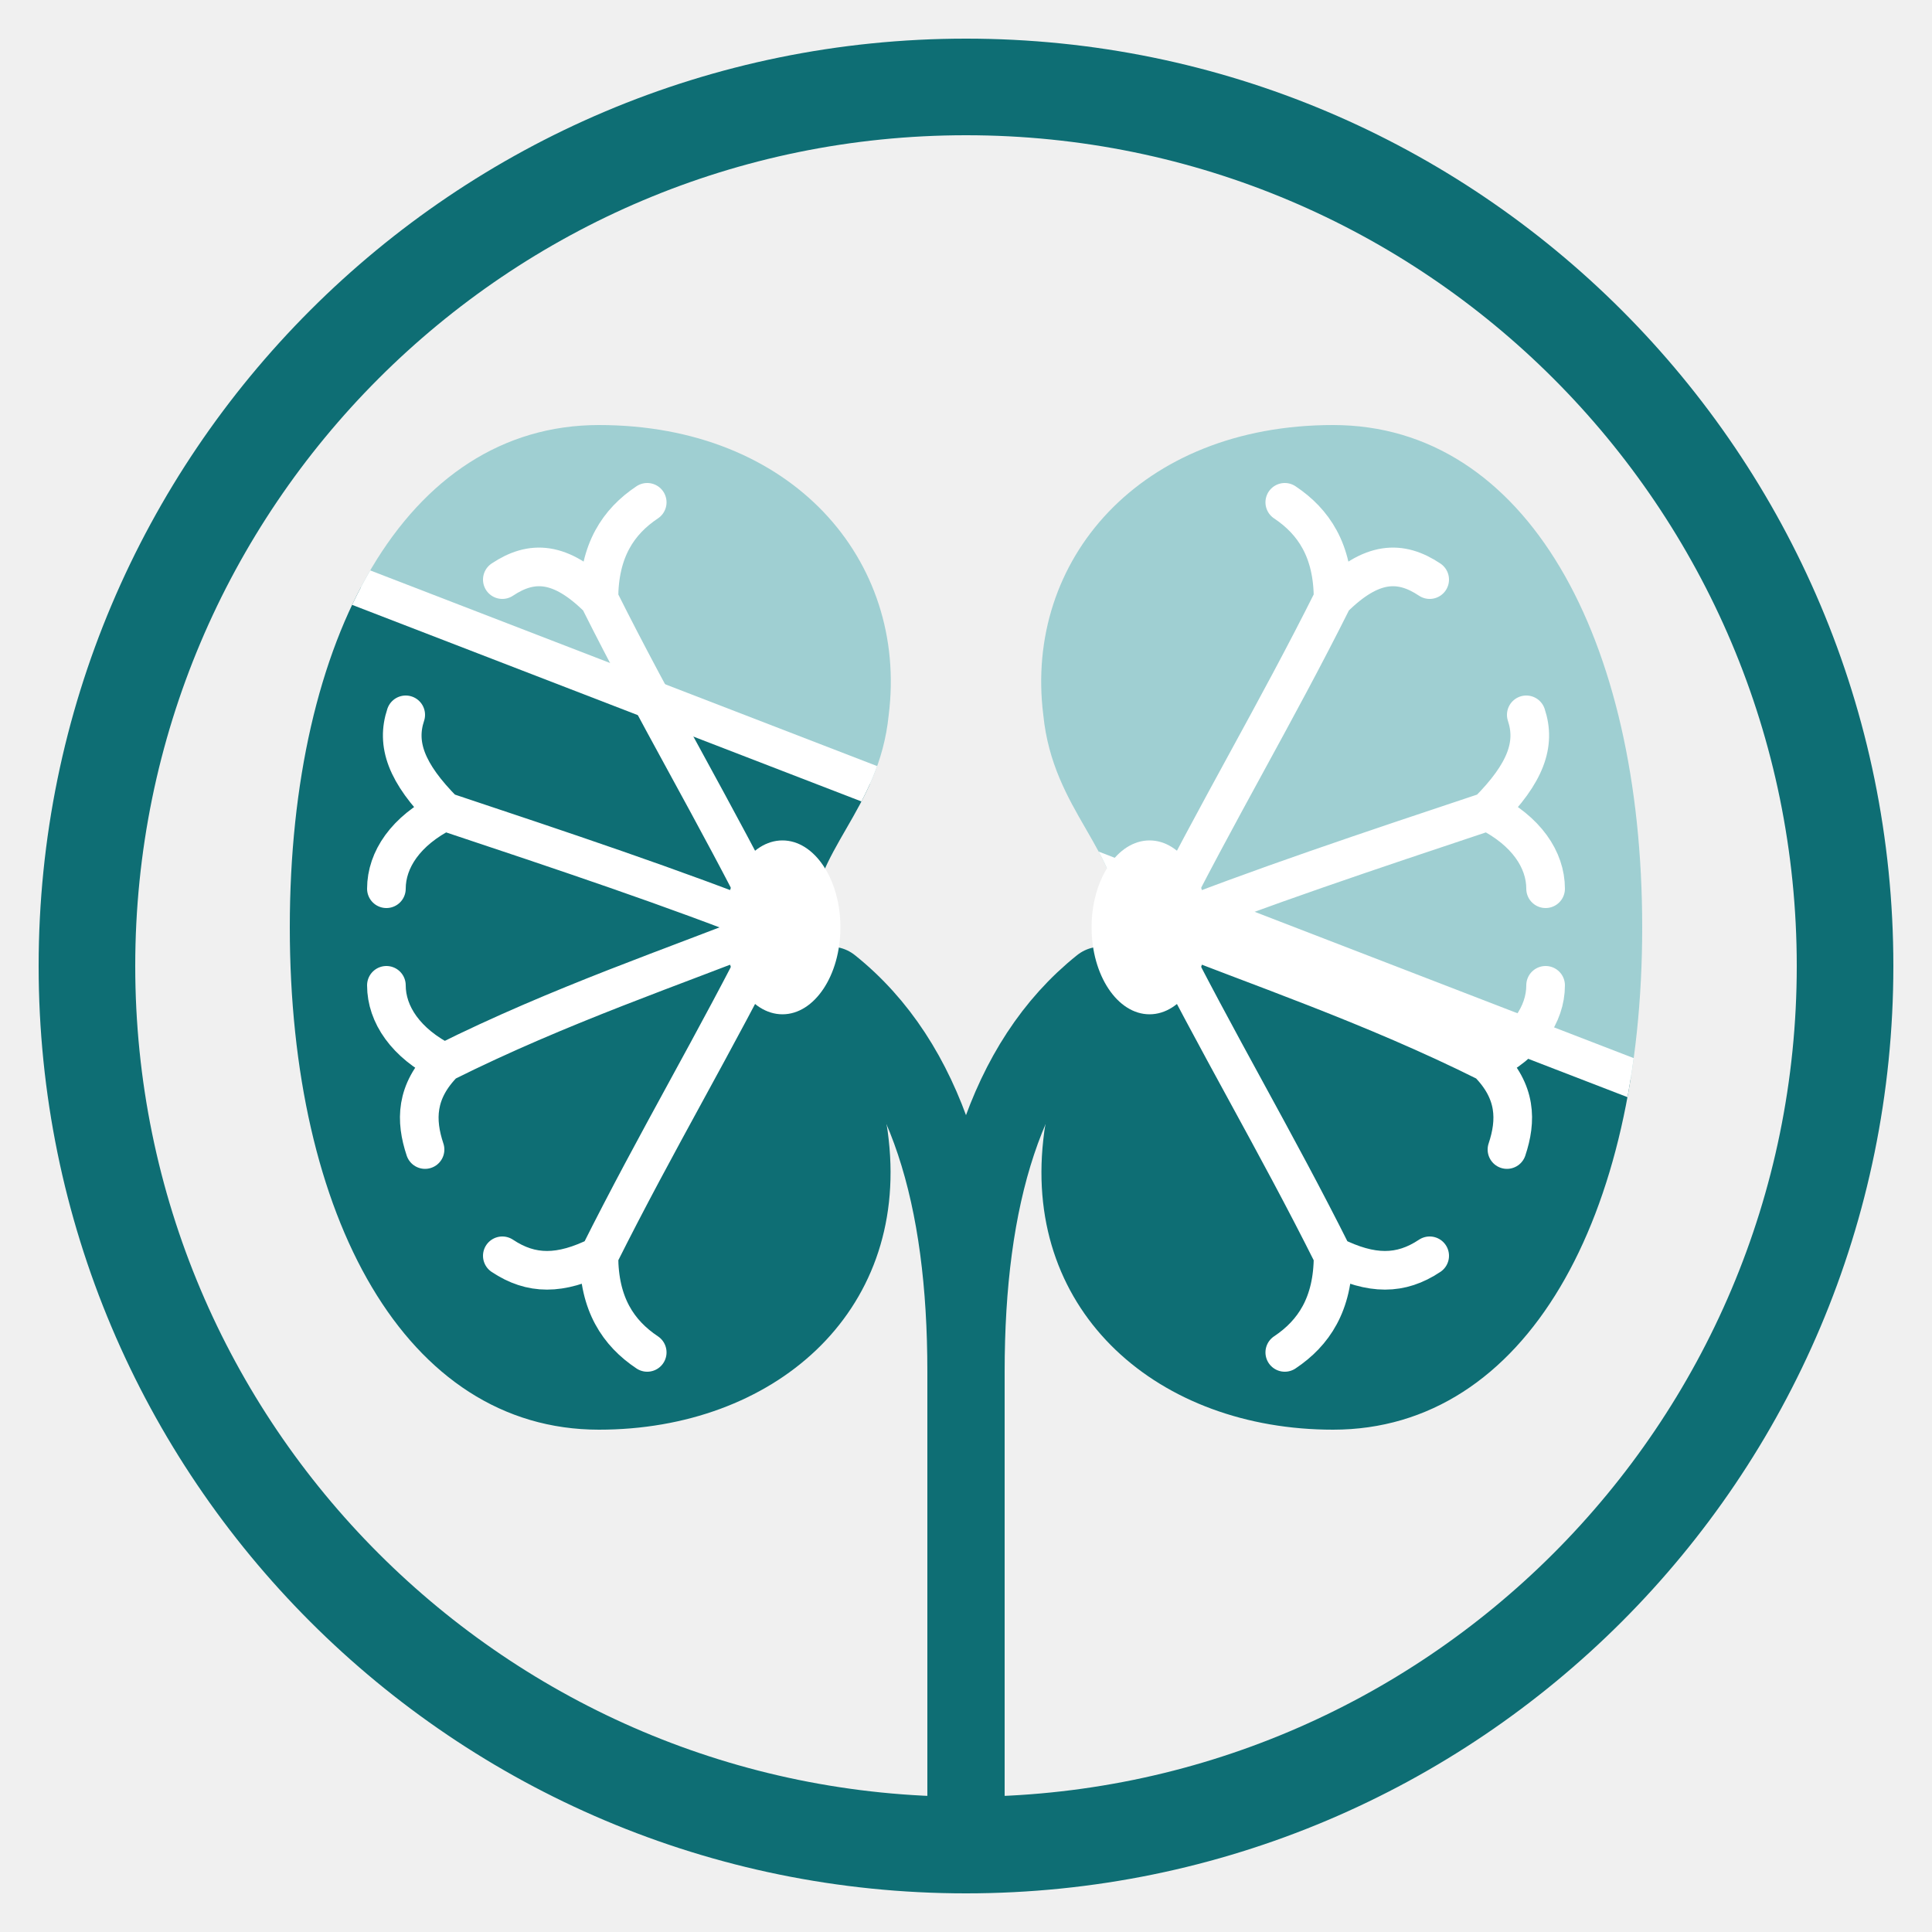
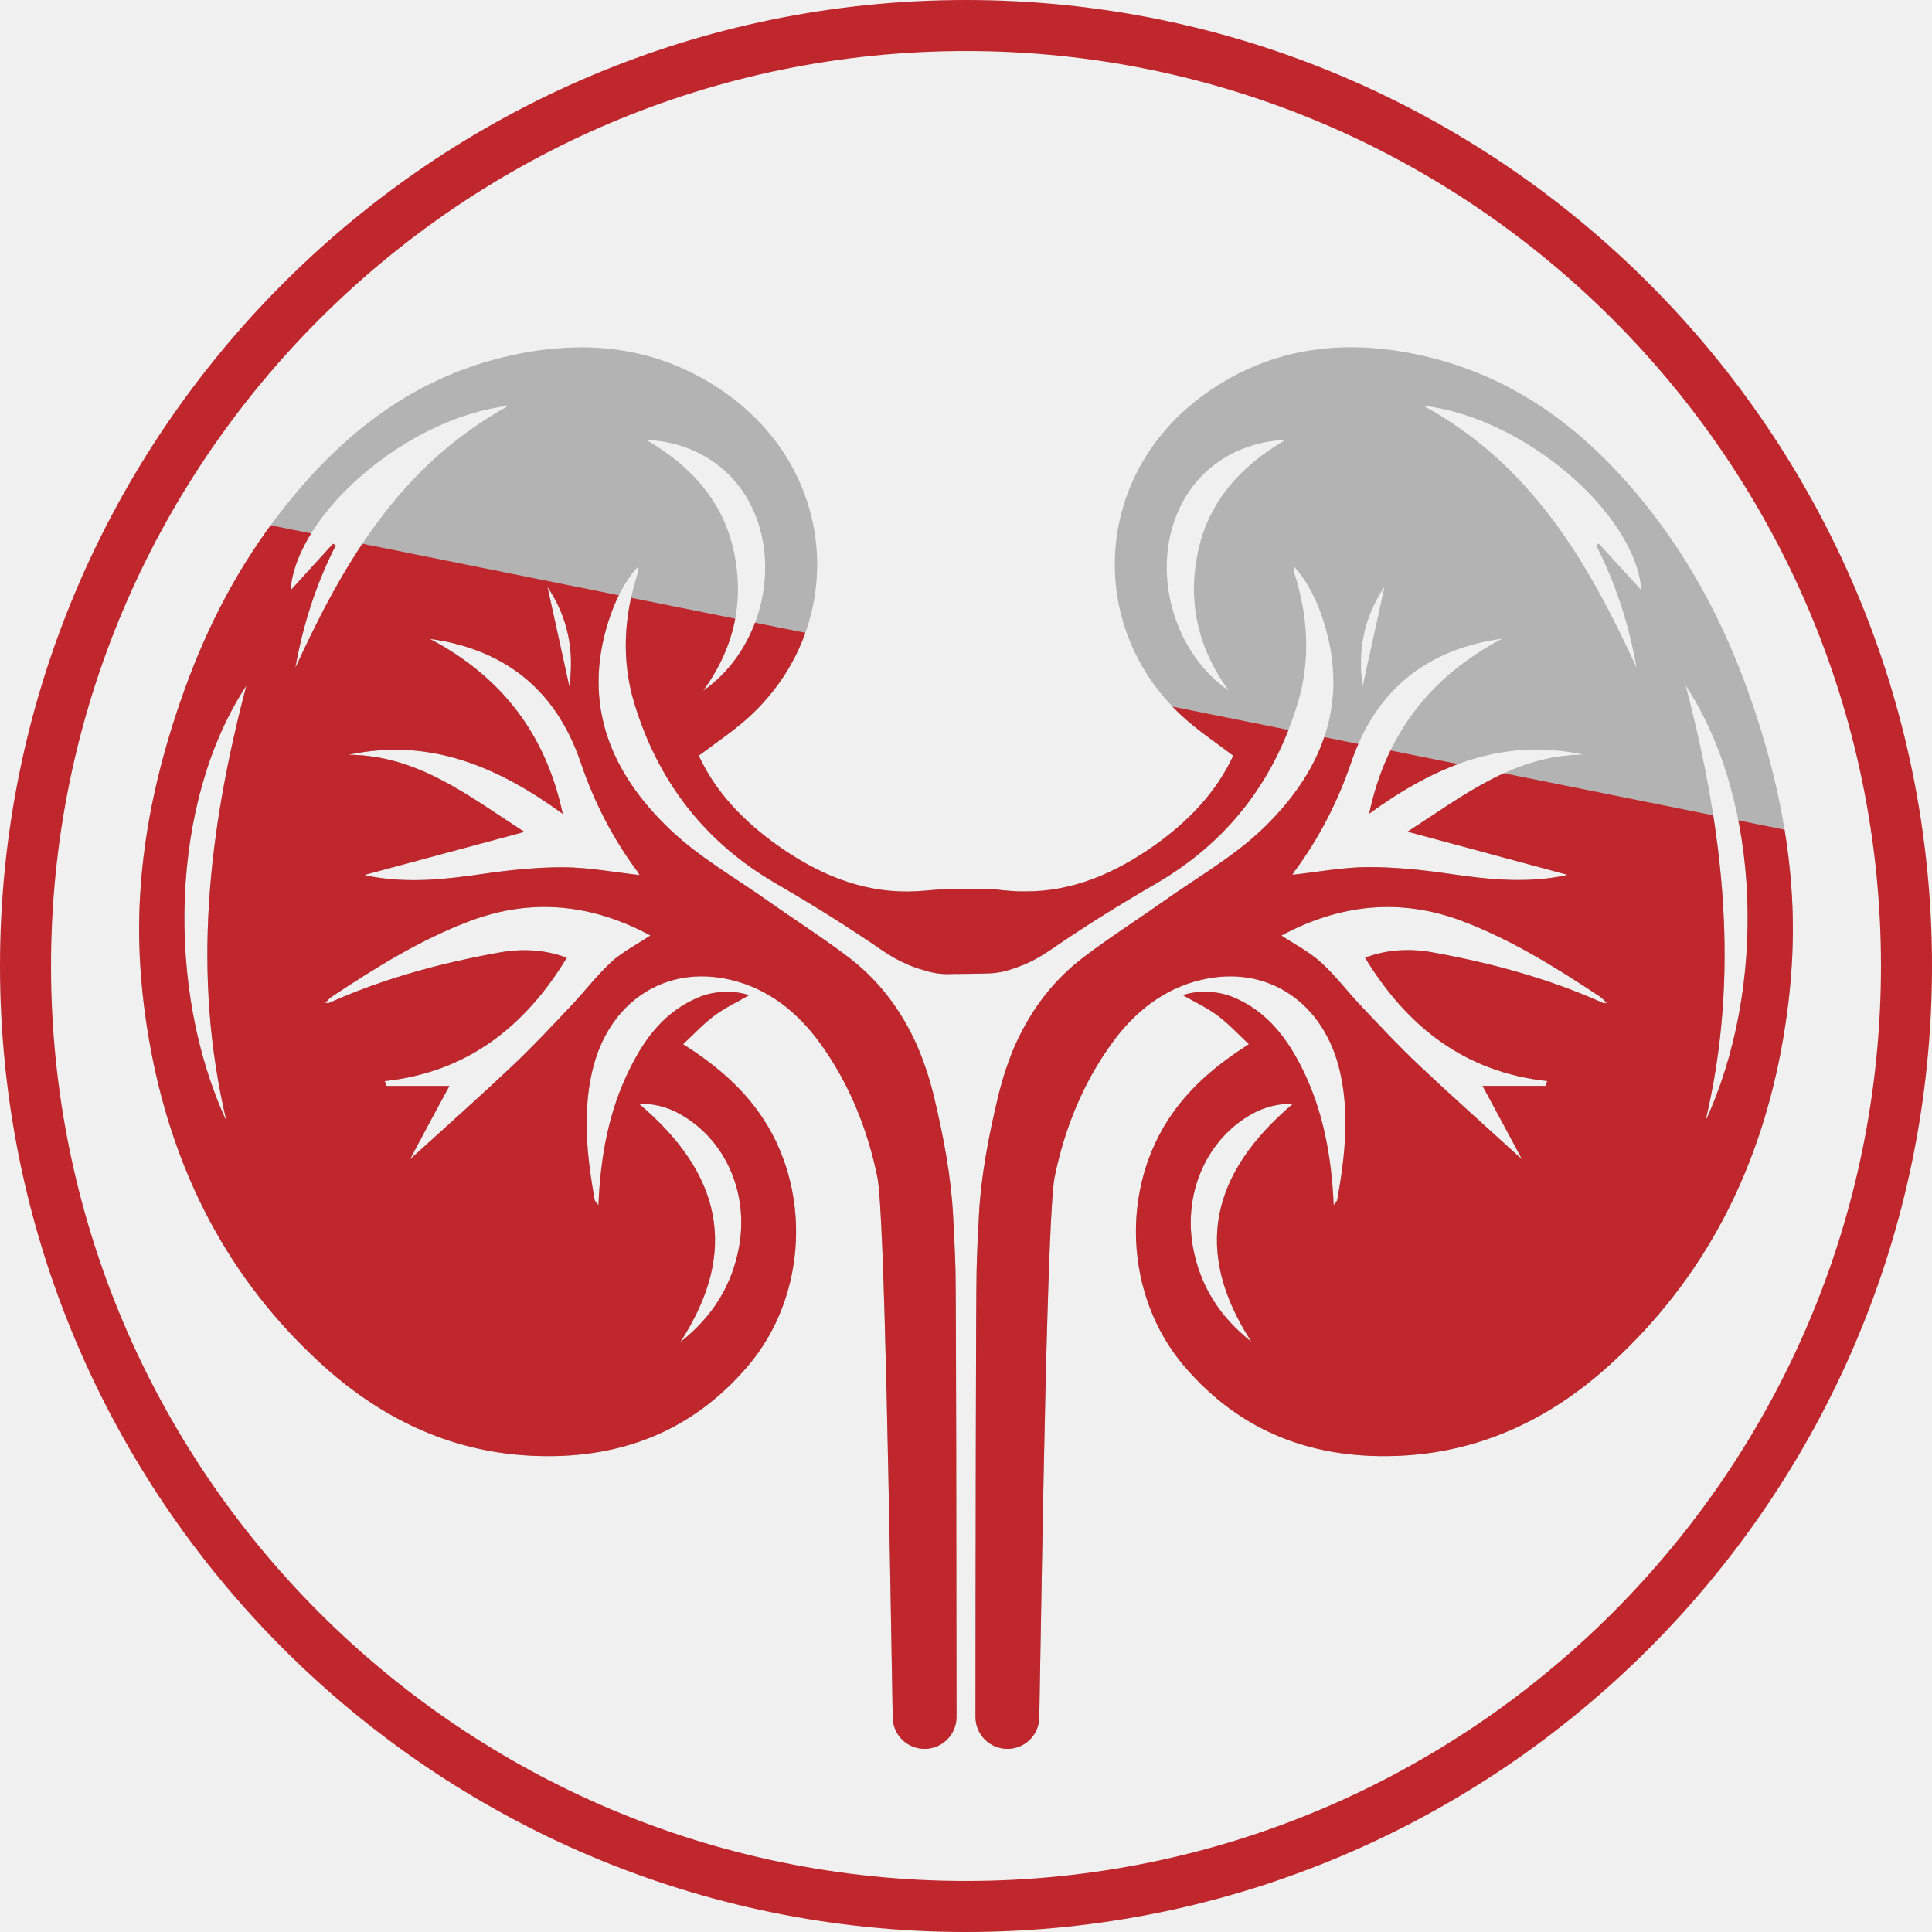
- <svg xmlns="http://www.w3.org/2000/svg" viewBox="0 0 200 200" width="200" height="200" role="img" aria-label="egfr40">
+ <svg xmlns="http://www.w3.org/2000/svg" viewBox="0 0 377.48 377.48" width="377" height="377" role="img" aria-label="egfr40">
  <defs>
-     <clipPath id="ki">
-       <path d="M62 44C82 44 94 58 92 74C91 84 84 88 84 96C84 104 91 108 92 118C94 136 80 148 62 148C42 148 30 126 30 96C30 66 42 44 62 44Z" />
-       <path d="M62 44C82 44 94 58 92 74C91 84 84 88 84 96C84 104 91 108 92 118C94 136 80 148 62 148C42 148 30 126 30 96C30 66 42 44 62 44Z" transform="matrix(-1 0 0 1 200 0)" />
+     <clipPath id="fni">
+       <path d="M0 378H378V168.0L0 92.0Z" />
    </clipPath>
  </defs>
-   <circle cx="100" cy="100" r="91" fill="none" stroke="#0E6E74" stroke-width="10" />
-   <path d="M86 102C96 110 100 124 100 142V186" fill="none" stroke="#0E6E74" stroke-width="8" stroke-linecap="round" stroke-linejoin="round" />
-   <g transform="matrix(-1 0 0 1 200 0)">
-     <path d="M86 102C96 110 100 124 100 142V186" fill="none" stroke="#0E6E74" stroke-width="8" stroke-linecap="round" stroke-linejoin="round" />
-   </g>
-   <g clip-path="url(#ki)">
-     <path d="M0 0H200V123.6L0 46.4Z" fill="#9FCFD2" />
-     <path d="M0 200H200V123.6L0 46.4Z" fill="#0E6E74" />
-     <path d="M0 46.4L200 123.6" fill="none" stroke="#FFFFFF" stroke-width="4" />
-   </g>
-   <g fill="none" stroke="#FFFFFF" stroke-width="4" stroke-linecap="round" stroke-linejoin="round">
-     <path d="M80 96C74 84 68 74 62 62M62 62C58 58 55 58 52 60M62 62C62 57 64 54 67 52" />
-     <path d="M80 96C70 92 58 88 46 84M46 84C42 80 41 77 42 74M46 84C42 86 40 89 40 92" />
-     <path d="M80 96C70 100 58 104 46 110M46 110C42 108 40 105 40 102M46 110C43 113 43 116 44 119" />
-     <path d="M80 96C74 108 68 118 62 130M62 130C58 132 55 132 52 130M62 130C62 135 64 138 67 140" />
-   </g>
-   <ellipse cx="81" cy="96" rx="6" ry="9" fill="#FFFFFF" />
-   <g transform="matrix(-1 0 0 1 200 0)">
-     <g fill="none" stroke="#FFFFFF" stroke-width="4" stroke-linecap="round" stroke-linejoin="round">
-       <path d="M80 96C74 84 68 74 62 62M62 62C58 58 55 58 52 60M62 62C62 57 64 54 67 52" />
-       <path d="M80 96C70 92 58 88 46 84M46 84C42 80 41 77 42 74M46 84C42 86 40 89 40 92" />
-       <path d="M80 96C70 100 58 104 46 110M46 110C42 108 40 105 40 102M46 110C43 113 43 116 44 119" />
-       <path d="M80 96C74 108 68 118 62 130M62 130C58 132 55 132 52 130M62 130C62 135 64 138 67 140" />
-     </g>
-     <ellipse cx="81" cy="96" rx="6" ry="9" fill="#FFFFFF" />
-   </g>
+   <path fill="#B3B3B3" d="M350.12,175.21c-.78-13.88-3.97-27.36-8.69-40.44-4.53-12.56-10.63-24.27-18.82-34.8-11.31-14.56-25.1-25.68-43.37-30.17-15.59-3.81-30.57-2.35-43.87,7.22-22.43,16.15-23.11,46.6-3.53,63.67,2.83,2.47,6,4.59,9.11,6.96-3.39,7.3-8.91,12.94-15.49,17.61-7.64,5.36-15.93,8.99-25.34,8.91-.3,0-.58,0-.88-.02h-.58c-.34-.04-.7-.04-1.04-.08h-.16c-.98-.08-1.93-.16-2.87-.28h-10.14c-.93,0-1.85,.06-2.78,.15s-1.9,.15-2.85,.21h-.58c-.3,.04-.58,.04-.86,.04-9.45,.06-17.73-3.57-25.34-8.93-6.58-4.67-12.12-10.31-15.51-17.61,3.11-2.35,6.28-4.47,9.11-6.94,19.58-17.07,18.88-47.54-3.53-63.67-13.3-9.59-28.28-11.03-43.87-7.22-18.29,4.47-32.06,15.59-43.35,30.15-8.22,10.55-14.32,22.23-18.84,34.8-4.73,13.1-7.92,26.56-8.69,40.44-.58,10.23,.3,20.44,2.23,30.51,4.57,23.69,15.09,44.15,32.9,60.52,11.53,10.61,25.04,17.31,40.96,18.17,16.95,.9,31.47-4.33,42.71-17.55,11.63-13.68,12.56-34.82,2.17-49.43-3.87-5.48-8.89-9.61-14.86-13.42,2.11-1.93,3.93-3.97,6.08-5.54,2.11-1.6,4.57-2.71,6.82-4.03-2.89-.98-6.74-.88-9.79,.38-6.48,2.67-10.45,7.78-13.44,13.82-4.23,8.37-5.82,17.39-6.22,26.84-.32-.46-.68-.74-.74-1.08-1.46-8.28-2.39-16.55-.52-24.89,3.05-13.66,14.26-21.16,27.18-18.05,7.3,1.75,12.9,6.24,17.29,12.22,5.74,7.9,9.35,16.83,11.29,26.3,1.43,6.97,2.39,70.73,3,105.61,.06,3.4,2.83,6.11,6.23,6.11h0c3.44,0,6.24-2.79,6.24-6.23-.01-29.23-.09-83.15-.2-87.13-.1-3.67-.28-7.34-.48-11.01-.42-7.72-1.91-15.45-3.71-23.01-.18-.76-.38-1.5-.58-2.23-.96-3.43-2.15-6.72-3.69-9.83-.28-.54-.56-1.1-.86-1.64-2.77-5.08-6.46-9.63-11.33-13.4-5.08-3.89-10.51-7.32-15.75-11.03-6.54-4.65-13.7-8.67-19.44-14.18-11.51-10.99-17.09-24.29-12.02-40.46,1.26-3.99,3.01-7.72,5.86-10.87,.04,.66-.06,1.24-.24,1.79-2.59,8.26-3.01,16.71-.52,24.93,4.63,15.27,13.76,27.18,27.76,35.27,7.08,4.11,14.04,8.45,20.8,13.1,1.58,1.08,3.21,1.99,4.89,2.69,.28,.14,.56,.26,.86,.36,.82,.32,1.64,.58,2.49,.8,0,0,.62,.24,1.6,.42,.44,.1,.94,.18,1.5,.22h.04c.66,.08,1.38,.08,2.15,.04,2.23,0,5.02-.06,6.74-.1,1.26-.02,2.51-.18,3.71-.48,.34-.1,.68-.2,1-.3,.62-.18,1.18-.38,1.77-.62,.3-.1,.58-.22,.88-.34,1.66-.7,3.29-1.62,4.87-2.69,6.76-4.65,13.72-8.99,20.82-13.1,13.98-8.1,23.13-20,27.74-35.27,2.49-8.22,2.07-16.67-.5-24.93-.2-.56-.3-1.14-.24-1.81,2.83,3.15,4.59,6.9,5.84,10.89,5.06,16.15-.54,29.47-12.02,40.46-5.74,5.48-12.9,9.53-19.44,14.18-5.24,3.71-10.67,7.14-15.73,11.03-4.87,3.75-8.57,8.3-11.33,13.38-.18,.31-.34,.62-.5,.93-.73,1.4-1.4,2.83-1.98,4.31-.78,2.01-1.51,4.1-2.07,6.25-.22,.74-.42,1.48-.58,2.21-1.81,7.56-3.31,15.31-3.73,23.03-.02,.32-.04,.62-.04,.96-.2,3.33-.34,6.7-.42,10.05-.13,4-.21,57.9-.22,87.13,0,3.44,2.79,6.23,6.24,6.23h0c3.4,0,6.18-2.71,6.23-6.11,.61-34.9,1.57-98.66,3-105.63,1.93-9.45,5.54-18.38,11.29-26.28,4.37-5.98,9.97-10.47,17.29-12.22,12.94-3.11,24.13,4.39,27.2,18.05,1.87,8.34,.92,16.61-.56,24.89-.04,.34-.4,.62-.7,1.08-.42-9.47-2.01-18.46-6.22-26.86-3.03-6.02-6.98-11.13-13.44-13.8-3.07-1.26-6.92-1.38-9.81-.38,2.27,1.3,4.71,2.43,6.82,4.01,2.15,1.6,3.99,3.63,6.08,5.56-5.96,3.81-10.97,7.94-14.86,13.42-10.39,14.62-9.45,35.75,2.17,49.43,11.25,13.22,25.76,18.44,42.71,17.55,15.91-.86,29.45-7.56,40.96-18.17,17.81-16.37,28.34-36.83,32.9-60.52,1.93-10.09,2.81-20.28,2.23-30.51ZM44.26,219.07c-11.96-25.76-11.07-62.41,3.87-85.09-7.48,28.45-10.69,56.53-3.87,85.09Zm89.67-.76c8.18,5.18,12.22,15.13,10.51,25.06-1.36,7.78-5.26,13.92-11.51,18.84,11.57-17.77,7.98-33-8.14-46.6,3.83,.04,6.6,1.06,9.13,2.69Zm-22.69-84.21c-1.4-6.34-2.79-12.66-4.27-19.42,4.11,6.14,5.22,12.56,4.27,19.42Zm-53.54-3.59c1.48-8.37,4.03-16.35,7.9-23.95-.18-.1-.38-.22-.54-.32-2.77,3.03-5.52,6.08-8.3,9.11,1.14-15.06,22.95-33.82,42.57-36.05-21.22,11.65-32.24,30.73-41.64,51.21Zm61.66,57.53c-2.83,2.61-5.16,5.72-7.84,8.53-3.71,3.93-7.4,7.88-11.33,11.59-6.12,5.8-12.42,11.41-18.66,17.07-.34,.3-.68,.58-1.44,1.32,2.65-4.99,5.02-9.41,7.72-14.38h-12.32c-.1-.32-.2-.62-.32-.94,16.09-1.73,27.38-10.61,35.57-24.09-3.99-1.56-8.55-1.85-13.04-1.06-11.49,2.05-22.71,5.08-33.42,9.87-.12,.04-.28,0-.76,0,.56-.52,.9-.94,1.32-1.22,8.59-5.7,17.37-11.17,27.04-14.8,12.04-4.53,23.81-3.29,35.19,2.85-2.69,1.79-5.48,3.21-7.72,5.24Zm5.16-17.81c.18,.22,.28,.5,.42,.74-4.99-.56-9.85-1.48-14.74-1.52-5.3-.02-10.63,.54-15.89,1.3-7.16,1.06-14.26,1.81-21.46,.56-.76-.12-1.5-.32-1.62-.36,9.91-2.67,20.34-5.48,31.23-8.41-10.81-6.96-20.78-15-34.34-15.07,15.93-3.41,29.25,2.41,41.83,11.55-3.27-15.47-11.88-26.78-25.96-34.2,.96,.16,1.93,.28,2.91,.48,.98,.2,1.95,.44,2.91,.7,12.12,3.37,19.72,11.37,23.69,23.11,2.59,7.62,6.22,14.68,11.01,21.14Zm1.75-84.29c10.53,.48,18.7,6.66,21.85,16.17,3.89,11.72-.66,25.9-10.73,32.84,6.14-8.45,8.04-17.51,6.02-27.08-2.05-9.73-8.2-16.73-17.15-21.93Zm107.78,21.93c-2.01,9.57-.12,18.62,6.02,27.06-10.05-6.92-14.62-21.12-10.73-32.82,3.15-9.53,11.35-15.69,21.85-16.17-8.93,5.18-15.11,12.2-17.15,21.93Zm10.49,154.32c-6.26-4.91-10.15-11.05-11.51-18.82-1.69-9.93,2.33-19.88,10.51-25.08,2.53-1.62,5.3-2.63,9.13-2.67-16.09,13.58-19.7,28.83-8.14,46.58Zm25.96-147.52c-1.48,6.76-2.87,13.08-4.27,19.42-.96-6.86,.16-13.3,4.27-19.42Zm-17.55,55.55c4.79-6.46,8.41-13.54,11.01-21.14,3.97-11.74,11.57-19.74,23.69-23.11,.96-.26,1.93-.5,2.93-.7,.96-.2,1.93-.32,2.91-.48-14.1,7.42-22.71,18.72-25.98,34.2,12.58-9.13,25.9-14.98,41.83-11.55-13.56,.08-23.53,8.12-34.34,15.05,10.89,2.95,21.32,5.74,31.23,8.43-.12,.04-.86,.24-1.62,.36-7.2,1.26-14.3,.5-21.46-.56-5.24-.76-10.59-1.32-15.89-1.3-4.89,.02-9.75,.96-14.74,1.5,.14-.24,.26-.5,.42-.72Zm60.22,25.72c-10.67-4.79-21.89-7.82-33.4-9.89-4.49-.8-9.05-.48-13.06,1.08,8.22,13.48,19.5,22.35,35.59,24.09-.12,.3-.22,.62-.34,.94h-12.3c2.69,4.97,5.06,9.39,7.72,14.36-.78-.72-1.1-1-1.44-1.3-6.22-5.68-12.54-11.29-18.66-17.07-3.93-3.71-7.62-7.66-11.33-11.59-2.67-2.81-5.01-5.94-7.86-8.53-2.23-2.03-5.01-3.45-7.72-5.24,11.43-6.14,23.19-7.38,35.21-2.87,9.67,3.65,18.44,9.11,27.04,14.82,.42,.28,.76,.7,1.32,1.22-.46,0-.64,.04-.78,0Zm6.6-65.46c-9.39-20.48-20.4-39.56-41.62-51.19,19.58,2.23,41.4,21,42.55,36.03-2.75-3.01-5.52-6.06-8.3-9.09-.16,.1-.36,.2-.54,.32,3.87,7.58,6.42,15.55,7.9,23.93Zm13.44,88.57c6.82-28.55,3.61-56.63-3.85-85.09,14.94,22.67,15.83,59.3,3.85,85.09Z" />
+   <path fill="#c0272d" clip-path="url(#fni)" d="M350.12,175.21c-.78-13.88-3.97-27.36-8.69-40.44-4.53-12.56-10.63-24.27-18.82-34.8-11.31-14.56-25.1-25.68-43.37-30.17-15.59-3.81-30.57-2.35-43.87,7.22-22.43,16.15-23.11,46.6-3.53,63.67,2.83,2.47,6,4.59,9.11,6.96-3.39,7.3-8.91,12.94-15.49,17.61-7.64,5.36-15.93,8.99-25.34,8.91-.3,0-.58,0-.88-.02h-.58c-.34-.04-.7-.04-1.04-.08h-.16c-.98-.08-1.93-.16-2.87-.28h-10.14c-.93,0-1.85,.06-2.78,.15s-1.9,.15-2.85,.21h-.58c-.3,.04-.58,.04-.86,.04-9.45,.06-17.73-3.57-25.34-8.93-6.58-4.67-12.12-10.31-15.51-17.61,3.11-2.35,6.28-4.47,9.11-6.94,19.58-17.07,18.88-47.54-3.53-63.67-13.3-9.59-28.28-11.03-43.87-7.22-18.29,4.47-32.06,15.59-43.35,30.15-8.22,10.55-14.32,22.23-18.84,34.8-4.73,13.1-7.92,26.56-8.69,40.44-.58,10.23,.3,20.44,2.23,30.51,4.57,23.69,15.09,44.15,32.9,60.52,11.53,10.61,25.04,17.31,40.96,18.17,16.95,.9,31.47-4.33,42.71-17.55,11.63-13.68,12.56-34.82,2.17-49.43-3.87-5.48-8.89-9.61-14.86-13.42,2.11-1.93,3.93-3.97,6.08-5.54,2.11-1.6,4.57-2.71,6.82-4.03-2.89-.98-6.74-.88-9.79,.38-6.48,2.67-10.45,7.78-13.44,13.82-4.23,8.37-5.82,17.39-6.22,26.84-.32-.46-.68-.74-.74-1.08-1.46-8.28-2.39-16.55-.52-24.89,3.05-13.66,14.26-21.16,27.18-18.05,7.3,1.75,12.9,6.24,17.29,12.22,5.74,7.9,9.35,16.83,11.29,26.3,1.43,6.97,2.39,70.73,3,105.61,.06,3.4,2.83,6.11,6.23,6.11h0c3.44,0,6.24-2.79,6.24-6.23-.01-29.23-.09-83.15-.2-87.13-.1-3.67-.28-7.34-.48-11.01-.42-7.72-1.91-15.45-3.71-23.01-.18-.76-.38-1.5-.58-2.23-.96-3.43-2.15-6.72-3.69-9.83-.28-.54-.56-1.1-.86-1.64-2.77-5.08-6.46-9.63-11.33-13.4-5.08-3.89-10.51-7.32-15.75-11.03-6.54-4.65-13.7-8.67-19.44-14.18-11.51-10.99-17.09-24.29-12.02-40.46,1.26-3.99,3.01-7.72,5.86-10.87,.04,.66-.06,1.24-.24,1.79-2.59,8.26-3.01,16.71-.52,24.93,4.63,15.27,13.76,27.18,27.76,35.27,7.08,4.11,14.04,8.45,20.8,13.1,1.58,1.08,3.21,1.99,4.89,2.69,.28,.14,.56,.26,.86,.36,.82,.32,1.64,.58,2.49,.8,0,0,.62,.24,1.6,.42,.44,.1,.94,.18,1.5,.22h.04c.66,.08,1.38,.08,2.15,.04,2.23,0,5.02-.06,6.74-.1,1.26-.02,2.51-.18,3.71-.48,.34-.1,.68-.2,1-.3,.62-.18,1.18-.38,1.77-.62,.3-.1,.58-.22,.88-.34,1.66-.7,3.29-1.62,4.87-2.69,6.76-4.65,13.72-8.99,20.82-13.1,13.98-8.1,23.13-20,27.74-35.27,2.49-8.22,2.07-16.67-.5-24.93-.2-.56-.3-1.14-.24-1.81,2.83,3.15,4.59,6.9,5.84,10.89,5.06,16.15-.54,29.47-12.02,40.46-5.74,5.48-12.9,9.53-19.44,14.18-5.24,3.71-10.67,7.14-15.73,11.03-4.87,3.75-8.57,8.3-11.33,13.38-.18,.31-.34,.62-.5,.93-.73,1.4-1.4,2.83-1.98,4.31-.78,2.01-1.51,4.1-2.07,6.25-.22,.74-.42,1.48-.58,2.21-1.81,7.56-3.31,15.31-3.73,23.03-.02,.32-.04,.62-.04,.96-.2,3.33-.34,6.7-.42,10.05-.13,4-.21,57.9-.22,87.13,0,3.44,2.79,6.23,6.24,6.23h0c3.4,0,6.18-2.71,6.23-6.11,.61-34.9,1.57-98.66,3-105.63,1.93-9.45,5.54-18.38,11.29-26.28,4.37-5.98,9.97-10.47,17.29-12.22,12.94-3.11,24.13,4.39,27.2,18.05,1.87,8.34,.92,16.61-.56,24.89-.04,.34-.4,.62-.7,1.08-.42-9.47-2.01-18.46-6.22-26.86-3.03-6.02-6.98-11.13-13.44-13.8-3.07-1.26-6.92-1.38-9.81-.38,2.27,1.3,4.71,2.43,6.82,4.01,2.15,1.6,3.99,3.63,6.08,5.56-5.96,3.81-10.97,7.94-14.86,13.42-10.39,14.62-9.45,35.75,2.17,49.43,11.25,13.22,25.76,18.44,42.71,17.55,15.91-.86,29.45-7.56,40.96-18.17,17.81-16.37,28.34-36.83,32.9-60.52,1.93-10.09,2.81-20.28,2.23-30.51ZM44.26,219.07c-11.96-25.76-11.07-62.41,3.87-85.09-7.48,28.45-10.69,56.53-3.87,85.09Zm89.67-.76c8.18,5.18,12.22,15.13,10.51,25.06-1.36,7.78-5.26,13.92-11.51,18.84,11.57-17.77,7.98-33-8.14-46.6,3.83,.04,6.6,1.06,9.13,2.69Zm-22.69-84.21c-1.4-6.34-2.79-12.66-4.27-19.42,4.11,6.14,5.22,12.56,4.27,19.42Zm-53.54-3.59c1.48-8.37,4.03-16.35,7.9-23.95-.18-.1-.38-.22-.54-.32-2.77,3.03-5.52,6.08-8.3,9.11,1.14-15.06,22.95-33.82,42.57-36.05-21.22,11.65-32.24,30.73-41.64,51.21Zm61.66,57.53c-2.83,2.61-5.16,5.72-7.84,8.53-3.71,3.93-7.4,7.88-11.33,11.59-6.12,5.8-12.42,11.41-18.66,17.07-.34,.3-.68,.58-1.44,1.32,2.65-4.99,5.02-9.41,7.72-14.38h-12.32c-.1-.32-.2-.62-.32-.94,16.09-1.73,27.38-10.61,35.57-24.09-3.99-1.56-8.55-1.85-13.04-1.06-11.49,2.05-22.71,5.08-33.42,9.87-.12,.04-.28,0-.76,0,.56-.52,.9-.94,1.32-1.22,8.59-5.7,17.37-11.17,27.04-14.8,12.04-4.53,23.81-3.29,35.19,2.85-2.69,1.79-5.48,3.21-7.72,5.24Zm5.16-17.81c.18,.22,.28,.5,.42,.74-4.99-.56-9.85-1.48-14.74-1.52-5.3-.02-10.63,.54-15.89,1.3-7.16,1.06-14.26,1.81-21.46,.56-.76-.12-1.5-.32-1.62-.36,9.91-2.67,20.34-5.48,31.23-8.41-10.81-6.96-20.78-15-34.34-15.07,15.93-3.41,29.25,2.41,41.83,11.55-3.27-15.47-11.88-26.78-25.96-34.2,.96,.16,1.93,.28,2.91,.48,.98,.2,1.95,.44,2.91,.7,12.12,3.37,19.72,11.37,23.69,23.11,2.59,7.62,6.22,14.68,11.01,21.14Zm1.75-84.29c10.53,.48,18.7,6.66,21.85,16.17,3.89,11.72-.66,25.9-10.73,32.84,6.14-8.45,8.04-17.51,6.02-27.08-2.05-9.73-8.2-16.73-17.15-21.93Zm107.78,21.93c-2.01,9.57-.12,18.62,6.02,27.06-10.05-6.92-14.62-21.12-10.73-32.82,3.15-9.53,11.35-15.69,21.85-16.17-8.93,5.18-15.11,12.2-17.15,21.93Zm10.49,154.32c-6.26-4.91-10.15-11.05-11.51-18.82-1.69-9.93,2.33-19.88,10.51-25.08,2.53-1.62,5.3-2.63,9.13-2.67-16.09,13.58-19.7,28.83-8.14,46.58Zm25.96-147.52c-1.48,6.76-2.87,13.08-4.27,19.42-.96-6.86,.16-13.3,4.27-19.42Zm-17.55,55.55c4.79-6.46,8.41-13.54,11.01-21.14,3.97-11.74,11.57-19.74,23.69-23.11,.96-.26,1.93-.5,2.93-.7,.96-.2,1.93-.32,2.91-.48-14.1,7.42-22.71,18.72-25.98,34.2,12.58-9.13,25.9-14.98,41.83-11.55-13.56,.08-23.53,8.12-34.34,15.05,10.89,2.95,21.32,5.74,31.23,8.43-.12,.04-.86,.24-1.62,.36-7.2,1.26-14.3,.5-21.46-.56-5.24-.76-10.59-1.32-15.89-1.3-4.89,.02-9.75,.96-14.74,1.5,.14-.24,.26-.5,.42-.72Zm60.22,25.72c-10.67-4.79-21.89-7.82-33.4-9.89-4.49-.8-9.05-.48-13.06,1.08,8.22,13.48,19.5,22.35,35.59,24.09-.12,.3-.22,.62-.34,.94h-12.3c2.69,4.97,5.06,9.39,7.72,14.36-.78-.72-1.1-1-1.44-1.3-6.22-5.68-12.54-11.29-18.66-17.07-3.93-3.71-7.62-7.66-11.33-11.59-2.67-2.81-5.01-5.94-7.86-8.53-2.23-2.03-5.01-3.45-7.72-5.24,11.43-6.14,23.19-7.38,35.21-2.87,9.67,3.65,18.44,9.11,27.04,14.82,.42,.28,.76,.7,1.32,1.22-.46,0-.64,.04-.78,0Zm6.6-65.46c-9.39-20.48-20.4-39.56-41.62-51.19,19.58,2.23,41.4,21,42.55,36.03-2.75-3.01-5.52-6.06-8.3-9.09-.16,.1-.36,.2-.54,.32,3.87,7.58,6.42,15.55,7.9,23.93Zm13.44,88.57c6.82-28.55,3.61-56.63-3.85-85.09,14.94,22.67,15.83,59.3,3.85,85.09Z" />
+   <path fill="#c0272d" d="M188.74,377.48C84.67,377.48,0,292.81,0,188.74S84.67,0,188.74,0s188.74,84.67,188.74,188.74-84.67,188.74-188.74,188.74Zm0-367.51C90.16,9.97,9.97,90.17,9.97,188.74s80.19,178.77,178.77,178.77,178.77-80.2,178.77-178.77S287.31,9.97,188.74,9.97Z" />
</svg>
